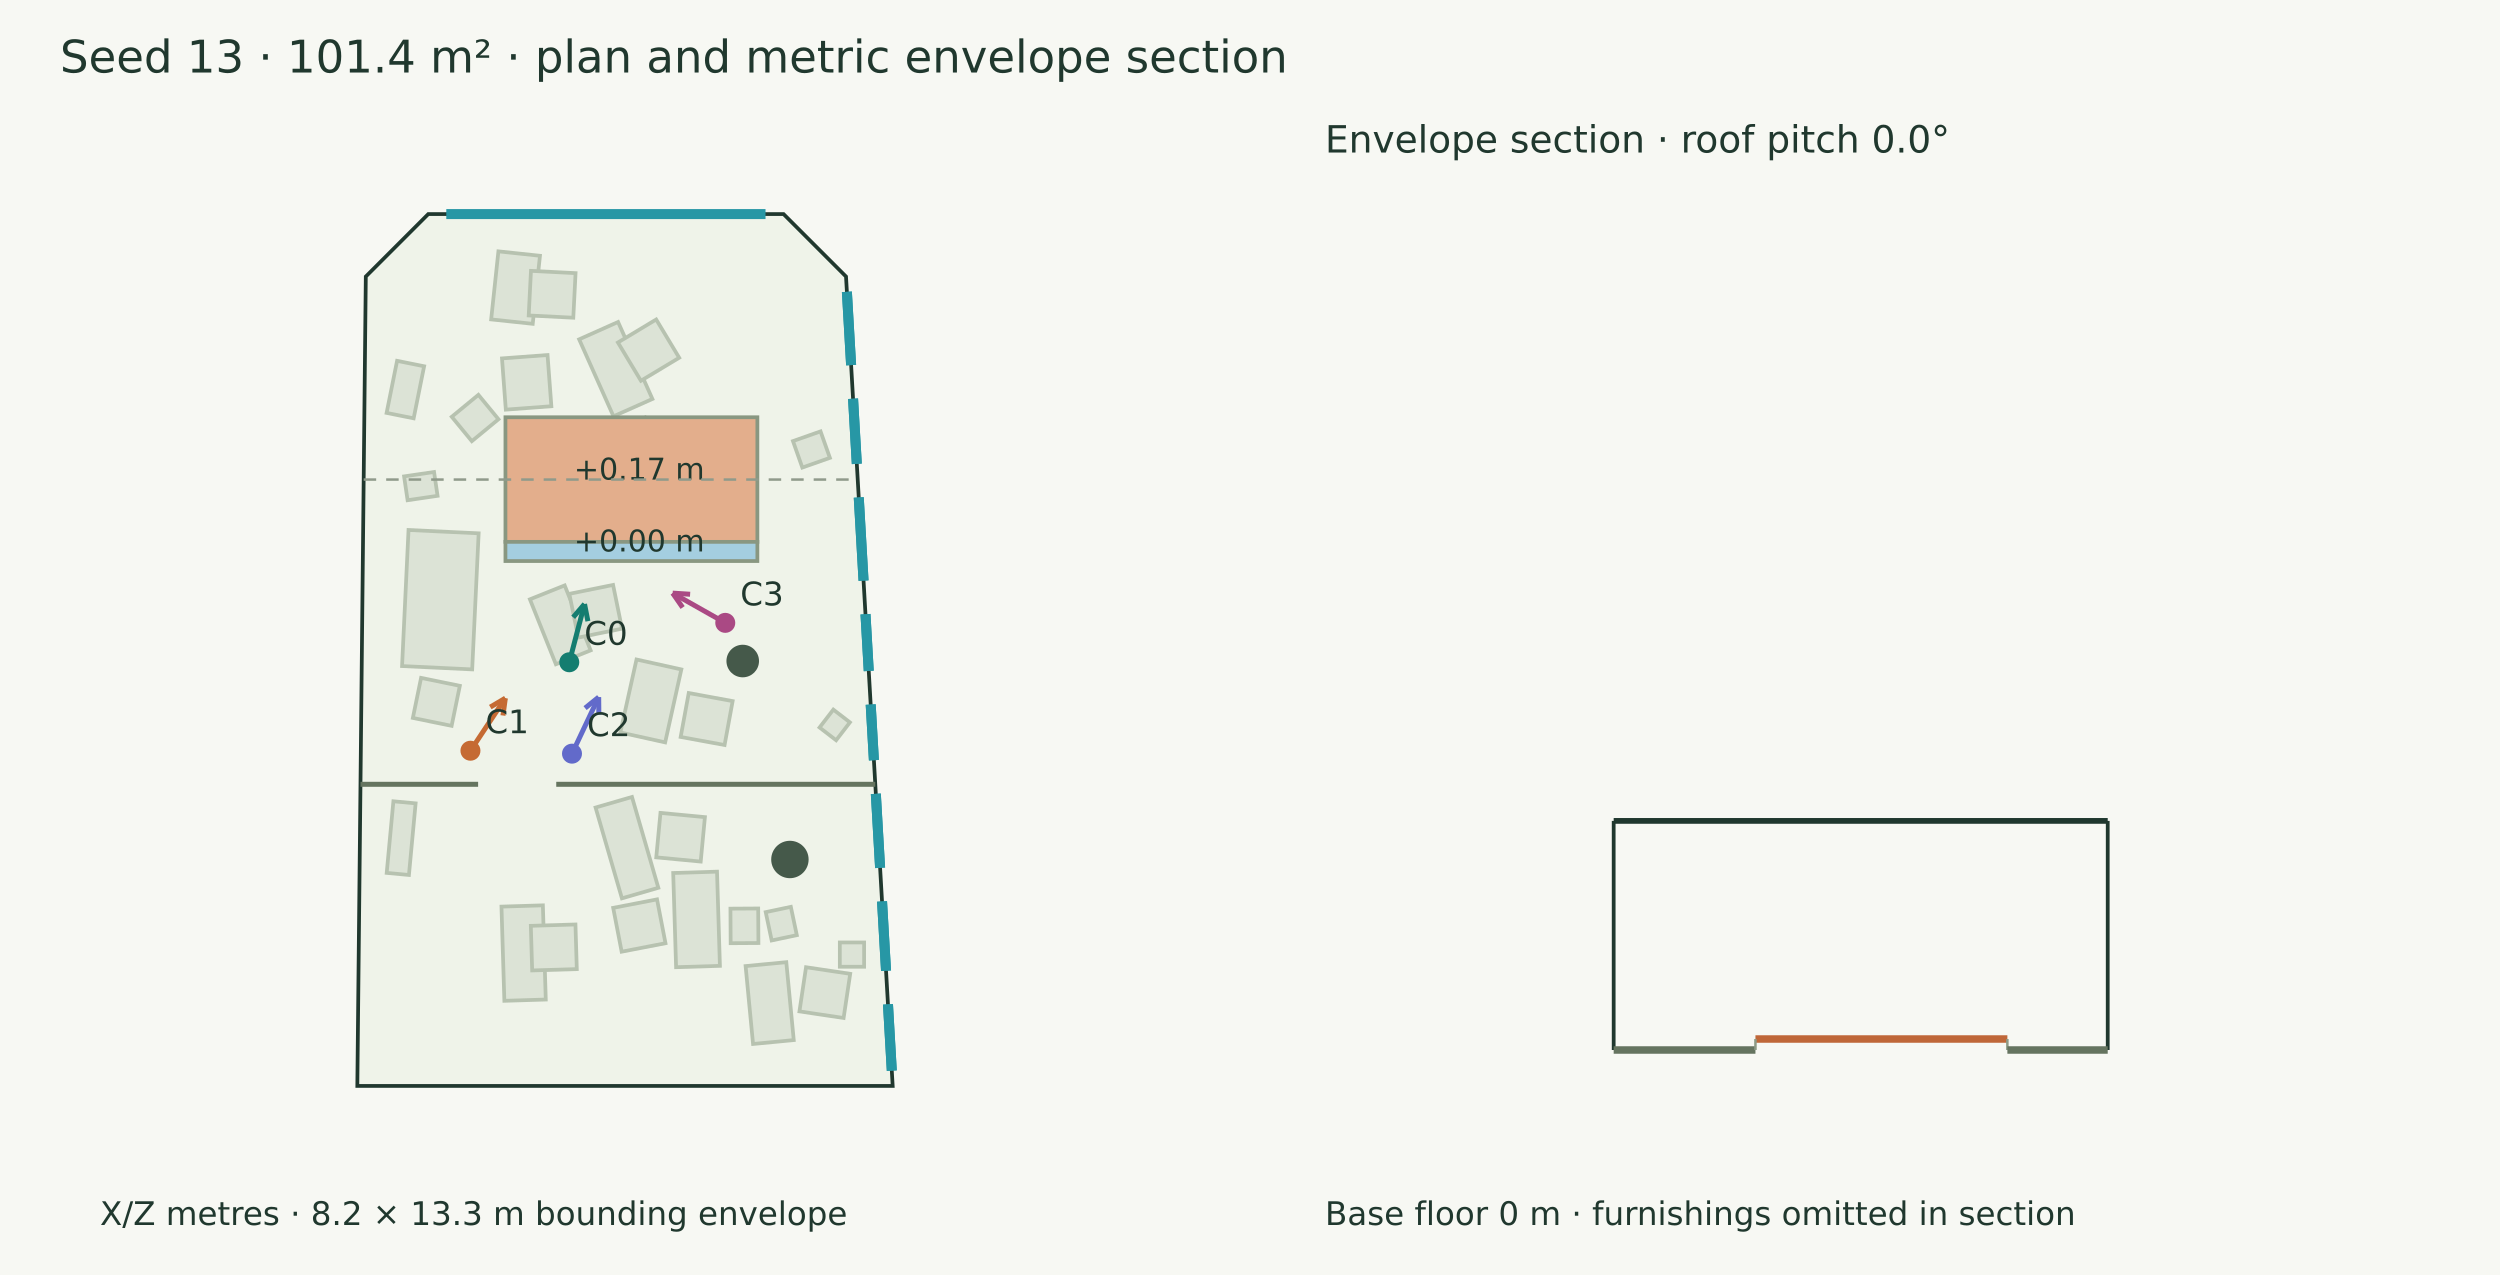
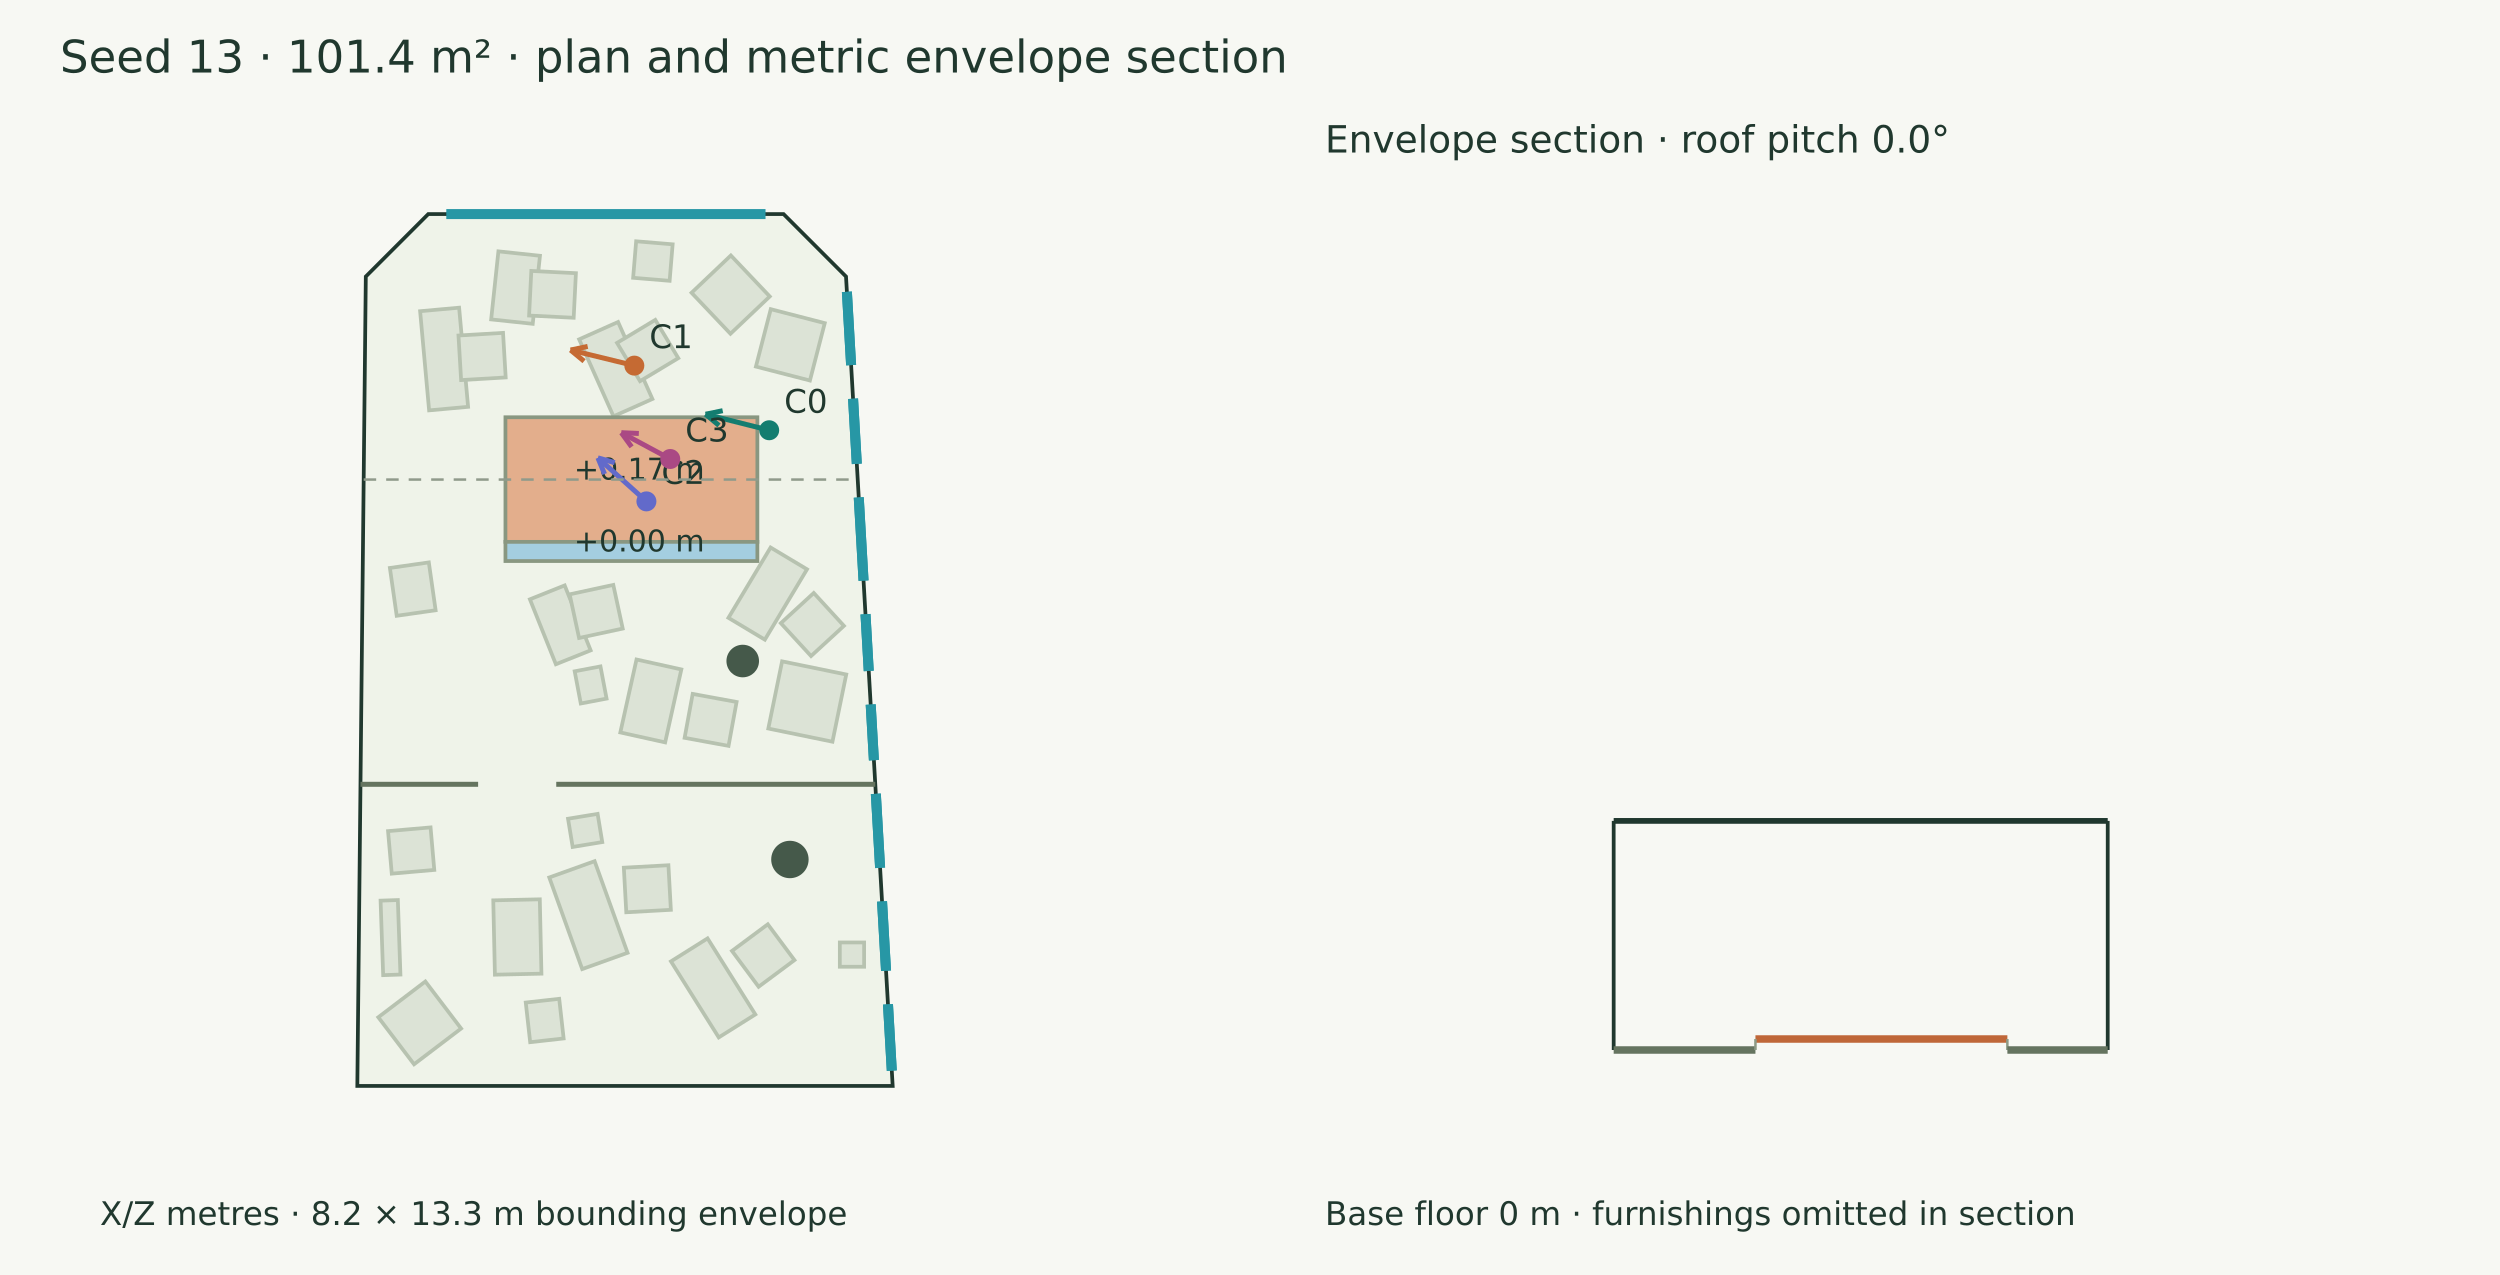
<svg xmlns="http://www.w3.org/2000/svg" width="1000" height="510" viewBox="0 0 1000 510">
  <rect width="100%" height="100%" fill="#f7f8f3" />
  <g font-family="DejaVu Sans" fill="#20382e">
    <text x="24.000" y="29.000" font-size="18">Seed 13 · 101.4 m² · plan and metric envelope section</text>
    <polygon points="171.305,85.632 313.421,85.632 338.405,110.615 357.071,434.368 142.929,434.368 146.321,110.615" fill="#eff3e9" stroke="#20382e" stroke-width="1.5" />
    <polygon points="222.353,265.698 211.966,239.725 225.867,234.165 236.254,260.138" fill="#dce3d6" stroke="#b7c2b0" stroke-width="1.5" />
-     <polygon points="231.300,255.035 227.732,237.535 245.231,233.968 248.799,251.467" fill="#dce3d6" stroke="#b7c2b0" stroke-width="1.5" />
+     <polygon points="231.632,255.192 227.858,237.736 245.314,233.962 249.088,251.418" fill="#dce3d6" stroke="#b7c2b0" stroke-width="1.5" />
    <polygon points="245.393,166.526 231.660,135.732 247.225,128.790 260.958,159.584" fill="#dce3d6" stroke="#b7c2b0" stroke-width="1.5" />
-     <polygon points="256.370,152.302 247.167,136.996 262.472,127.793 271.675,143.099" fill="#dce3d6" stroke="#b7c2b0" stroke-width="1.5" />
+     <polygon points="256.016,152.463 246.810,137.159 262.113,127.953 271.320,143.256" fill="#dce3d6" stroke="#b7c2b0" stroke-width="1.5" />
    <polygon points="196.466,127.763 199.362,100.541 215.987,102.309 213.091,129.531" fill="#dce3d6" stroke="#b7c2b0" stroke-width="1.5" />
-     <polygon points="211.481,126.182 212.388,108.346 230.224,109.253 229.317,127.089" fill="#dce3d6" stroke="#b7c2b0" stroke-width="1.5" />
+     <polygon points="211.633,126.217 212.525,108.380 230.362,109.271 229.470,127.108" fill="#dce3d6" stroke="#b7c2b0" stroke-width="1.5" />
    <polygon points="248.133,292.979 254.606,263.802 272.534,267.779 266.062,296.956" fill="#dce3d6" stroke="#b7c2b0" stroke-width="1.5" />
-     <polygon points="272.267,294.779 275.493,277.214 293.058,280.440 289.832,298.005" fill="#dce3d6" stroke="#b7c2b0" stroke-width="1.5" />
-     <polygon points="160.824,266.426 163.411,211.997 191.459,213.330 188.872,267.759" fill="#dce3d6" stroke="#b7c2b0" stroke-width="1.5" />
-     <polygon points="169.648,146.508 165.459,167.333 154.644,165.158 158.834,144.333" fill="#dce3d6" stroke="#b7c2b0" stroke-width="1.5" />
-     <polygon points="201.745,400.323 200.587,362.645 217.149,362.136 218.307,399.814" fill="#dce3d6" stroke="#b7c2b0" stroke-width="1.5" />
-     <polygon points="212.868,388.177 212.331,370.326 230.182,369.789 230.719,387.640" fill="#dce3d6" stroke="#b7c2b0" stroke-width="1.5" />
-     <polygon points="286.808,348.661 287.966,386.339 270.436,386.878 269.278,349.200" fill="#dce3d6" stroke="#b7c2b0" stroke-width="1.5" />
-     <polygon points="262.808,359.752 266.197,377.287 248.662,380.676 245.273,363.141" fill="#dce3d6" stroke="#b7c2b0" stroke-width="1.5" />
-     <polygon points="301.223,417.590 298.241,386.431 314.517,384.873 317.499,416.032" fill="#dce3d6" stroke="#b7c2b0" stroke-width="1.5" />
-     <polygon points="319.777,404.554 322.416,386.891 340.079,389.529 337.441,407.193" fill="#dce3d6" stroke="#b7c2b0" stroke-width="1.5" />
-     <polygon points="248.770,359.340 238.228,323.009 252.793,318.783 263.334,355.114" fill="#dce3d6" stroke="#b7c2b0" stroke-width="1.5" />
-     <polygon points="262.501,342.940 264.189,325.160 281.969,326.849 280.280,344.628" fill="#dce3d6" stroke="#b7c2b0" stroke-width="1.5" />
-     <polygon points="166.250,321.346 163.571,349.987 154.681,349.156 157.359,320.514" fill="#dce3d6" stroke="#b7c2b0" stroke-width="1.5" />
+     <polygon points="273.847,295.130 277.073,277.564 294.638,280.790 291.412,298.356" fill="#dce3d6" stroke="#b7c2b0" stroke-width="1.5" />
+     <polygon points="291.372,247.138 308.235,218.997 322.804,227.727 305.941,255.868" fill="#dce3d6" stroke="#b7c2b0" stroke-width="1.5" />
+     <polygon points="312.341,249.270 325.495,237.190 337.575,250.344 324.421,262.424" fill="#dce3d6" stroke="#b7c2b0" stroke-width="1.5" />
+     <polygon points="171.645,164.145 168.046,124.483 183.642,123.068 187.241,162.730" fill="#dce3d6" stroke="#b7c2b0" stroke-width="1.5" />
+     <polygon points="184.447,152.035 183.387,134.207 201.215,133.148 202.275,150.976" fill="#dce3d6" stroke="#b7c2b0" stroke-width="1.5" />
+     <polygon points="171.527,224.963 174.252,244.099 158.683,246.316 155.958,227.180" fill="#dce3d6" stroke="#b7c2b0" stroke-width="1.5" />
+     <polygon points="254.461,96.516 269.059,97.727 267.849,112.324 253.251,111.114" fill="#dce3d6" stroke="#b7c2b0" stroke-width="1.5" />
+     <polygon points="197.962,389.876 197.308,360.139 215.920,359.729 216.574,389.466" fill="#dce3d6" stroke="#b7c2b0" stroke-width="1.5" />
+     <polygon points="287.499,414.969 268.385,384.551 283.018,375.357 302.131,405.774" fill="#dce3d6" stroke="#b7c2b0" stroke-width="1.5" />
+     <polygon points="303.448,394.700 292.792,380.368 307.123,369.712 317.780,384.043" fill="#dce3d6" stroke="#b7c2b0" stroke-width="1.5" />
+     <polygon points="232.886,387.631 219.711,350.983 237.845,344.465 251.019,381.113" fill="#dce3d6" stroke="#b7c2b0" stroke-width="1.5" />
+     <polygon points="250.514,364.910 249.532,347.078 267.365,346.096 268.346,363.929" fill="#dce3d6" stroke="#b7c2b0" stroke-width="1.5" />
+     <polygon points="159.137,360.018 160.171,389.823 153.266,390.063 152.232,360.257" fill="#dce3d6" stroke="#b7c2b0" stroke-width="1.5" />
+     <polygon points="170.135,392.594 184.441,411.411 165.624,425.716 151.318,406.900" fill="#dce3d6" stroke="#b7c2b0" stroke-width="1.5" />
    <polygon points="335.929,376.982 345.646,376.982 345.646,386.700 335.929,386.700" fill="#dce3d6" stroke="#b7c2b0" stroke-width="1.5" />
-     <polygon points="308.674,376.182 306.284,364.859 316.334,362.738 318.724,374.060" fill="#dce3d6" stroke="#b7c2b0" stroke-width="1.5" />
-     <polygon points="292.265,377.282 292.175,363.463 303.275,363.390 303.366,377.209" fill="#dce3d6" stroke="#b7c2b0" stroke-width="1.5" />
-     <polygon points="163.038,200.092 161.634,190.558 173.619,188.794 175.023,198.328" fill="#dce3d6" stroke="#b7c2b0" stroke-width="1.5" />
-     <polygon points="165.146,287.166 168.435,271.149 183.934,274.331 180.645,290.348" fill="#dce3d6" stroke="#b7c2b0" stroke-width="1.5" />
-     <polygon points="202.327,163.854 200.793,143.366 219.012,142.002 220.546,162.490" fill="#dce3d6" stroke="#b7c2b0" stroke-width="1.5" />
-     <polygon points="180.702,166.709 191.357,157.936 199.390,167.693 188.735,176.466" fill="#dce3d6" stroke="#b7c2b0" stroke-width="1.5" />
-     <polygon points="258.269,167.020 271.293,175.001 264.253,186.488 251.230,178.506" fill="#dce3d6" stroke="#b7c2b0" stroke-width="1.5" />
-     <polygon points="294.099,190.745 281.315,205.150 265.549,191.157 278.333,176.752" fill="#dce3d6" stroke="#b7c2b0" stroke-width="1.5" />
-     <polygon points="331.955,183.138 320.928,187.030 317.190,176.438 328.217,172.546" fill="#dce3d6" stroke="#b7c2b0" stroke-width="1.5" />
-     <polygon points="339.958,288.944 334.448,296.100 327.822,290.997 333.333,283.842" fill="#dce3d6" stroke="#b7c2b0" stroke-width="1.5" />
+     <polygon points="172.224,330.961 173.713,347.968 156.707,349.457 155.217,332.451" fill="#dce3d6" stroke="#b7c2b0" stroke-width="1.5" />
+     <polygon points="262.814,207.595 248.280,172.430 257.918,168.447 272.453,203.612" fill="#dce3d6" stroke="#b7c2b0" stroke-width="1.5" />
+     <polygon points="229.066,338.777 227.213,327.497 239.049,325.552 240.902,336.833" fill="#dce3d6" stroke="#b7c2b0" stroke-width="1.5" />
+     <polygon points="232.313,281.396 229.870,268.525 240.185,266.567 242.628,279.437" fill="#dce3d6" stroke="#b7c2b0" stroke-width="1.5" />
+     <polygon points="212.074,416.874 210.300,401.020 223.679,399.522 225.454,415.377" fill="#dce3d6" stroke="#b7c2b0" stroke-width="1.5" />
+     <polygon points="307.324,291.419 312.840,264.541 338.497,269.807 332.981,296.685" fill="#dce3d6" stroke="#b7c2b0" stroke-width="1.5" />
+     <polygon points="302.366,146.629 308.301,123.673 329.901,129.257 323.967,152.213" fill="#dce3d6" stroke="#b7c2b0" stroke-width="1.5" />
+     <polygon points="292.341,102.184 307.907,118.583 292.185,133.507 276.618,117.107" fill="#dce3d6" stroke="#b7c2b0" stroke-width="1.5" />
    <polygon points="202.178,166.905 302.948,166.905 302.948,216.745 202.178,216.745" fill="#e3ae8c" stroke="#899781" stroke-width="1.5" />
    <text x="229.563" y="191.825" font-size="12">+0.17 m</text>
    <polygon points="202.178,216.745 302.948,216.745 302.948,224.414 202.178,224.414" fill="#a4cee0" stroke="#899781" stroke-width="1.5" />
    <text x="229.563" y="220.579" font-size="12">+0.00 m</text>
    <circle cx="297.091" cy="264.413" r="6.515" fill="#45594a" />
    <circle cx="315.963" cy="343.795" r="7.482" fill="#45594a" />
    <path d="M144.193,313.721 L191.245,313.721" stroke="#65745f" stroke-width="2" fill="none" />
    <path d="M222.498,313.721 L350.115,313.721" stroke="#65745f" stroke-width="2" fill="none" />
    <path d="M178.516,85.632 L306.209,85.632" stroke="#2797a5" stroke-width="4" fill="none" />
    <path d="M338.757,116.728 L340.447,146.041" stroke="#2797a5" stroke-width="4" fill="none" />
    <path d="M338.757,116.728 L340.447,146.041" stroke="#2797a5" stroke-width="4" fill="none" />
    <path d="M341.222,159.488 L342.724,185.536" stroke="#2797a5" stroke-width="4" fill="none" />
    <path d="M341.222,159.488 L342.724,185.536" stroke="#2797a5" stroke-width="4" fill="none" />
    <path d="M343.500,198.983 L345.417,232.245" stroke="#2797a5" stroke-width="4" fill="none" />
    <path d="M343.500,198.983 L345.417,232.245" stroke="#2797a5" stroke-width="4" fill="none" />
    <path d="M346.193,245.691 L347.500,268.372" stroke="#2797a5" stroke-width="4" fill="none" />
    <path d="M346.193,245.691 L347.500,268.372" stroke="#2797a5" stroke-width="4" fill="none" />
    <path d="M348.276,281.819 L349.559,304.083" stroke="#2797a5" stroke-width="4" fill="none" />
    <path d="M348.276,281.819 L349.559,304.083" stroke="#2797a5" stroke-width="4" fill="none" />
    <path d="M350.334,317.529 L352.041,347.126" stroke="#2797a5" stroke-width="4" fill="none" />
    <path d="M350.334,317.529 L352.041,347.126" stroke="#2797a5" stroke-width="4" fill="none" />
    <path d="M352.816,360.573 L354.414,388.294" stroke="#2797a5" stroke-width="4" fill="none" />
    <path d="M352.816,360.573 L354.414,388.294" stroke="#2797a5" stroke-width="4" fill="none" />
    <path d="M355.190,401.741 L356.718,428.255" stroke="#2797a5" stroke-width="4" fill="none" />
    <path d="M355.190,401.741 L356.718,428.255" stroke="#2797a5" stroke-width="4" fill="none" />
-     <path d="M227.708,264.908 L233.809,241.606" stroke="#147d70" stroke-width="2" fill="none" />
-     <path d="M233.809,241.606 L235.158,248.474" stroke="#147d70" stroke-width="2" fill="none" />
-     <path d="M233.809,241.606 L229.267,246.932" stroke="#147d70" stroke-width="2" fill="none" />
-     <circle cx="227.708" cy="264.908" r="4" fill="#147d70" />
-     <text x="233.708" y="257.908" font-size="13">C0</text>
-     <path d="M188.179,300.288 L202.135,279.268" stroke="#c56a33" stroke-width="2" fill="none" />
-     <path d="M202.135,279.268 L201.185,286.203" stroke="#c56a33" stroke-width="2" fill="none" />
-     <path d="M202.135,279.268 L196.112,282.835" stroke="#c56a33" stroke-width="2" fill="none" />
-     <circle cx="188.179" cy="300.288" r="4" fill="#c56a33" />
-     <text x="194.179" y="293.288" font-size="13">C1</text>
-     <path d="M228.799,301.463 L239.474,278.844" stroke="#626aca" stroke-width="2" fill="none" />
-     <path d="M239.474,278.844 L239.537,285.844" stroke="#626aca" stroke-width="2" fill="none" />
-     <path d="M239.474,278.844 L234.030,283.245" stroke="#626aca" stroke-width="2" fill="none" />
-     <circle cx="228.799" cy="301.463" r="4" fill="#626aca" />
-     <text x="234.799" y="294.463" font-size="13">C2</text>
-     <path d="M290.104,249.142 L269.063,237.253" stroke="#aa4984" stroke-width="2" fill="none" />
-     <path d="M269.063,237.253 L276.048,237.702" stroke="#aa4984" stroke-width="2" fill="none" />
-     <path d="M269.063,237.253 L273.052,243.004" stroke="#aa4984" stroke-width="2" fill="none" />
-     <circle cx="290.104" cy="249.142" r="4" fill="#aa4984" />
-     <text x="296.104" y="242.142" font-size="13">C3</text>
+     <path d="M307.672,172.100 L282.223,165.694" stroke="#147d70" stroke-width="2" fill="none" />
+     <path d="M282.223,165.694 L289.078,164.280" stroke="#147d70" stroke-width="2" fill="none" />
+     <path d="M282.223,165.694 L287.592,170.185" stroke="#147d70" stroke-width="2" fill="none" />
+     <circle cx="307.672" cy="172.1" r="4" fill="#147d70" />
+     <text x="313.672" y="165.100" font-size="13">C0</text>
+     <path d="M253.731,146.248 L228.222,140.023" stroke="#c56a33" stroke-width="2" fill="none" />
+     <path d="M228.222,140.023 L235.068,138.560" stroke="#c56a33" stroke-width="2" fill="none" />
+     <path d="M228.222,140.023 L233.624,144.476" stroke="#c56a33" stroke-width="2" fill="none" />
+     <circle cx="253.731" cy="146.248" r="4" fill="#c56a33" />
+     <text x="259.731" y="139.248" font-size="13">C1</text>
+     <path d="M258.565,200.555 L239.168,183.145" stroke="#626aca" stroke-width="2" fill="none" />
+     <path d="M239.168,183.145 L245.892,185.089" stroke="#626aca" stroke-width="2" fill="none" />
+     <path d="M239.168,183.145 L241.825,189.621" stroke="#626aca" stroke-width="2" fill="none" />
+     <circle cx="258.565" cy="200.555" r="4" fill="#626aca" />
+     <text x="264.565" y="193.555" font-size="13">C2</text>
+     <path d="M268.098,183.600 L248.536,173.081" stroke="#aa4984" stroke-width="2" fill="none" />
+     <path d="M248.536,173.081 L255.529,173.384" stroke="#aa4984" stroke-width="2" fill="none" />
+     <path d="M248.536,173.081 L252.645,178.747" stroke="#aa4984" stroke-width="2" fill="none" />
+     <circle cx="268.098" cy="183.6" r="4" fill="#aa4984" />
+     <text x="274.098" y="176.600" font-size="13">C3</text>
    <text x="40.000" y="490.000" font-size="13">X/Z metres · 8.2 × 13.3 m bounding envelope</text>
    <path d="M145.470,191.825 L343.087,191.825" stroke="#909a8b" stroke-width="1" stroke-dasharray="5 4" fill="none" />
    <path d="M645.470,328.360 L843.087,328.360" stroke="#20382e" stroke-width="2.3" fill="none" />
    <path d="M645.470,420.000 L645.470,328.360" stroke="#20382e" stroke-width="1.5" fill="none" />
    <path d="M843.087,420.000 L843.087,328.360" stroke="#20382e" stroke-width="1.5" fill="none" />
    <path d="M645.470,420.000 L702.178,420.000" stroke="#65745f" stroke-width="3" fill="none" />
    <path d="M645.470,420.000 L645.470,420.000" stroke="#8d9a85" stroke-width="1" fill="none" />
    <path d="M702.178,420.000 L702.178,420.000" stroke="#8d9a85" stroke-width="1" fill="none" />
    <path d="M702.178,415.604 L802.948,415.604" stroke="#bf6738" stroke-width="3" fill="none" />
    <path d="M702.178,420.000 L702.178,415.604" stroke="#8d9a85" stroke-width="1" fill="none" />
    <path d="M802.948,420.000 L802.948,415.604" stroke="#8d9a85" stroke-width="1" fill="none" />
    <path d="M802.948,420.000 L843.087,420.000" stroke="#65745f" stroke-width="3" fill="none" />
    <path d="M802.948,420.000 L802.948,420.000" stroke="#8d9a85" stroke-width="1" fill="none" />
    <path d="M843.087,420.000 L843.087,420.000" stroke="#8d9a85" stroke-width="1" fill="none" />
    <text x="530.000" y="61.000" font-size="15">Envelope section · roof pitch 0.0°</text>
    <text x="530.000" y="490.000" font-size="13">Base floor 0 m · furnishings omitted in section</text>
  </g>
</svg>
